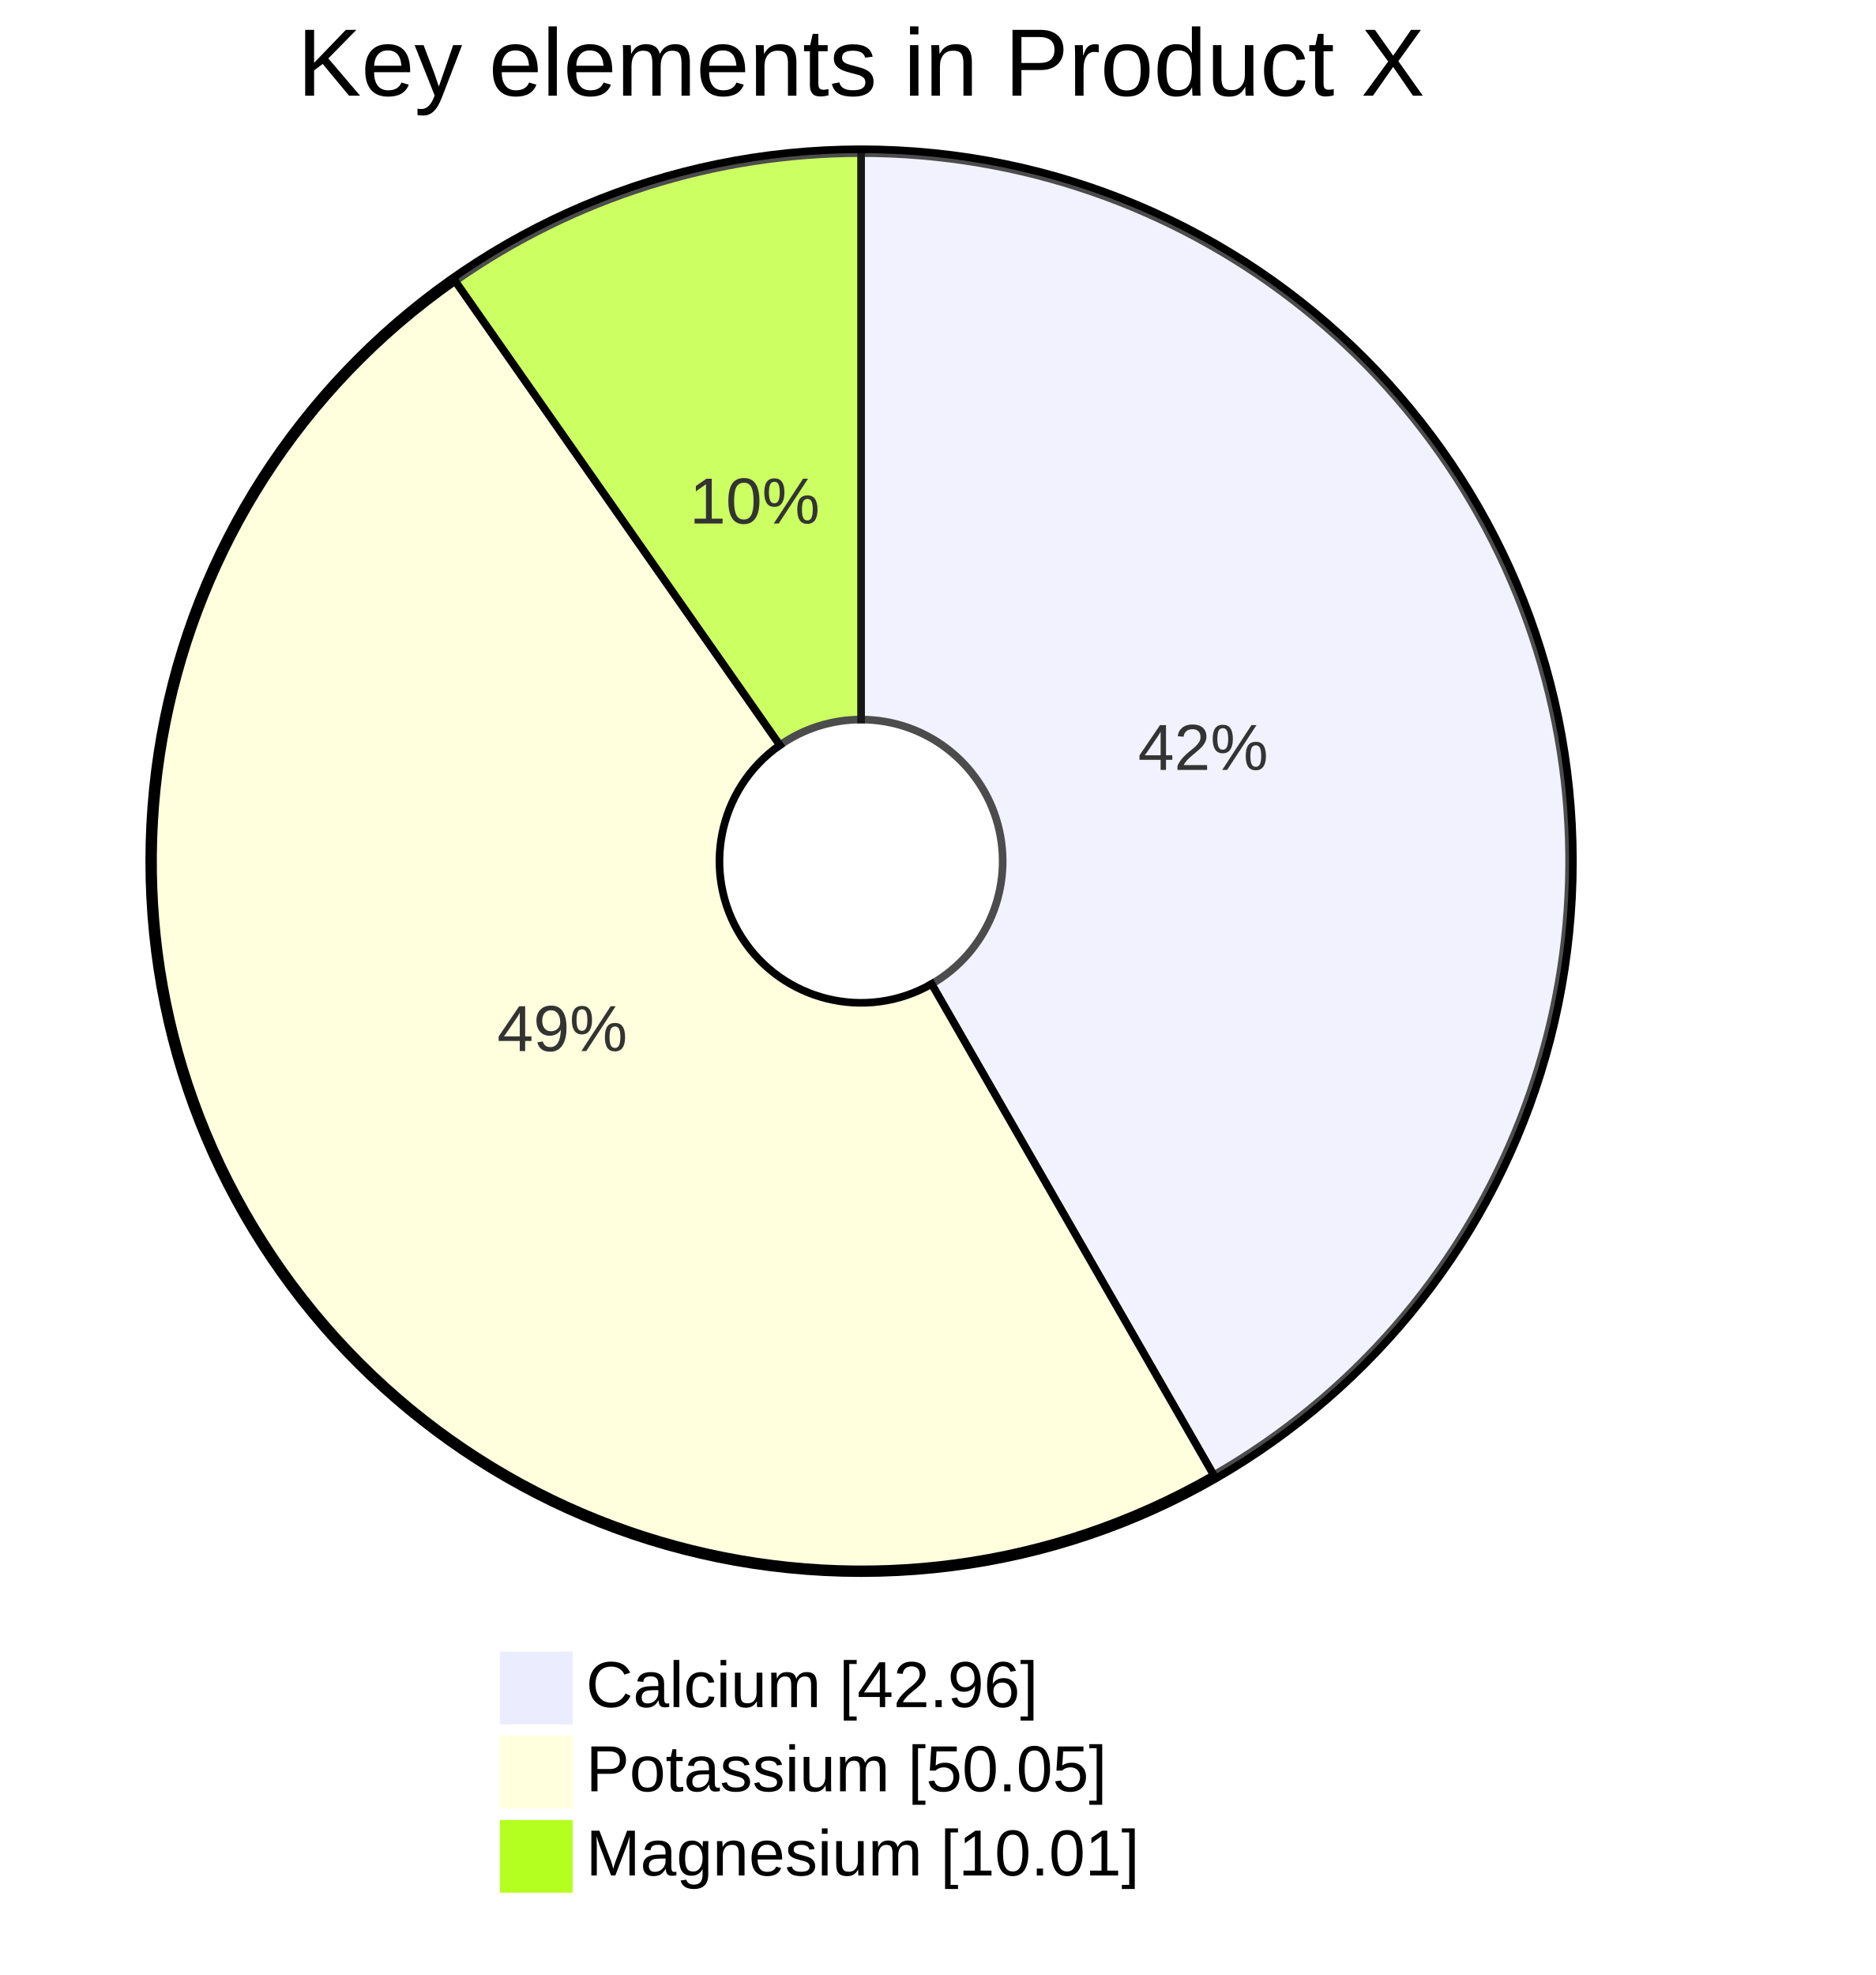
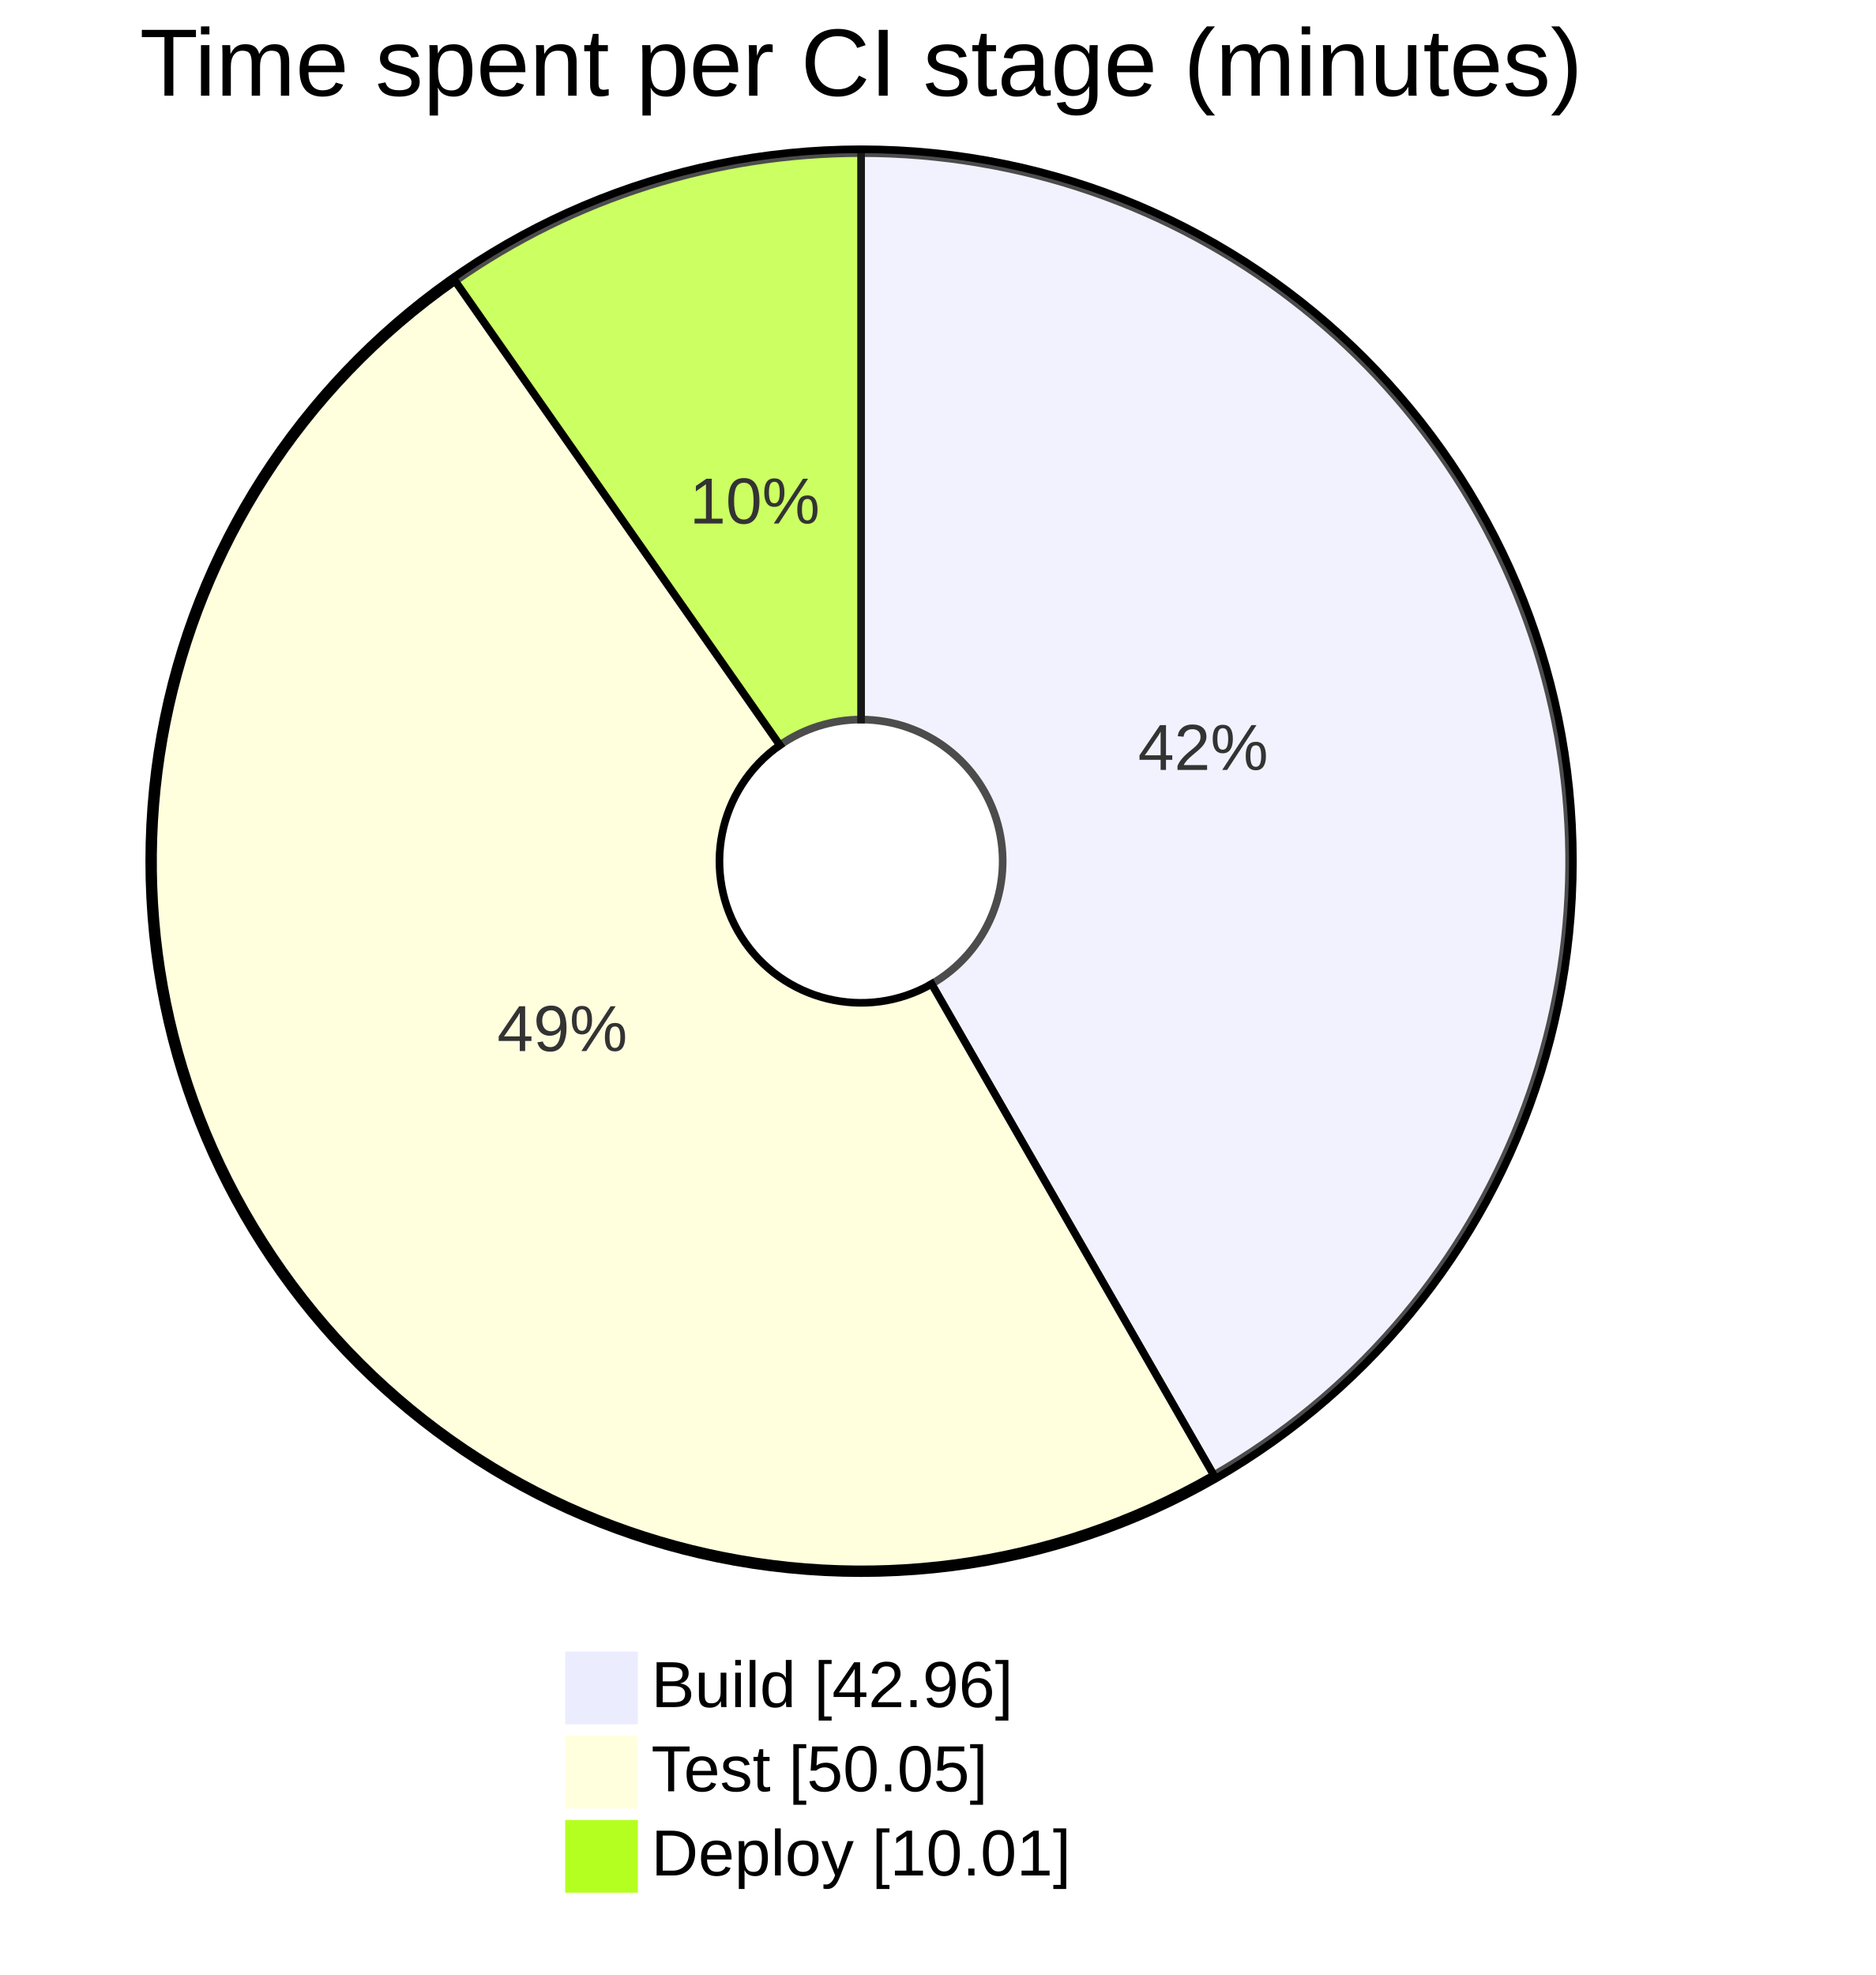
<svg xmlns="http://www.w3.org/2000/svg" id="my-svg" width="100%" viewBox="0 0 490 516" style="max-width: 490px; background-color: white;" role="graphics-document document" aria-roledescription="pie">
  <style>#my-svg{font-family:"trebuchet ms",verdana,arial,sans-serif;font-size:16px;fill:#333;}@keyframes edge-animation-frame{from{stroke-dashoffset:0;}}@keyframes dash{to{stroke-dashoffset:0;}}#my-svg .edge-animation-slow{stroke-dasharray:9,5!important;stroke-dashoffset:900;animation:dash 50s linear infinite;stroke-linecap:round;}#my-svg .edge-animation-fast{stroke-dasharray:9,5!important;stroke-dashoffset:900;animation:dash 20s linear infinite;stroke-linecap:round;}#my-svg .error-icon{fill:#552222;}#my-svg .error-text{fill:#552222;stroke:#552222;}#my-svg .edge-thickness-normal{stroke-width:1px;}#my-svg .edge-thickness-thick{stroke-width:3.5px;}#my-svg .edge-pattern-solid{stroke-dasharray:0;}#my-svg .edge-thickness-invisible{stroke-width:0;fill:none;}#my-svg .edge-pattern-dashed{stroke-dasharray:3;}#my-svg .edge-pattern-dotted{stroke-dasharray:2;}#my-svg .marker{fill:#333333;stroke:#333333;}#my-svg .marker.cross{stroke:#333333;}#my-svg svg{font-family:"trebuchet ms",verdana,arial,sans-serif;font-size:16px;}#my-svg p{margin:0;}#my-svg .pieCircle{stroke:black;stroke-width:2px;opacity:0.7;}#my-svg .pieCircle.highlighted{scale:1.05;opacity:1;}#my-svg .pieCircle.highlightedOnHover:hover{transition-duration:250ms;scale:1.05;opacity:1;}#my-svg .pieOuterCircle{stroke:black;stroke-width:2px;fill:none;}#my-svg .pieTitleText{text-anchor:middle;font-size:25px;fill:black;font-family:"trebuchet ms",verdana,arial,sans-serif;}#my-svg .slice{font-family:"trebuchet ms",verdana,arial,sans-serif;fill:#333;font-size:17px;}#my-svg .legend text{fill:black;font-family:"trebuchet ms",verdana,arial,sans-serif;font-size:17px;}#my-svg .node .neo-node{stroke:#9370DB;}#my-svg [data-look="neo"].node rect,#my-svg [data-look="neo"].cluster rect,#my-svg [data-look="neo"].node polygon{stroke:#9370DB;filter:drop-shadow(1px 2px 2px rgba(185, 185, 185, 1));}#my-svg [data-look="neo"].swimlane.cluster rect{filter:none;}#my-svg [data-look="neo"].node path{stroke:#9370DB;stroke-width:1px;}#my-svg [data-look="neo"].node .outer-path{filter:drop-shadow(1px 2px 2px rgba(185, 185, 185, 1));}#my-svg [data-look="neo"].node .neo-line path{stroke:#9370DB;filter:none;}#my-svg [data-look="neo"].node circle{stroke:#9370DB;filter:drop-shadow(1px 2px 2px rgba(185, 185, 185, 1));}#my-svg [data-look="neo"].node circle .state-start{fill:#000000;}#my-svg [data-look="neo"].icon-shape .icon{fill:#9370DB;filter:drop-shadow(1px 2px 2px rgba(185, 185, 185, 1));}#my-svg [data-look="neo"].icon-shape .icon-neo path{stroke:#9370DB;filter:drop-shadow(1px 2px 2px rgba(185, 185, 185, 1));}#my-svg :root{--mermaid-font-family:"trebuchet ms",verdana,arial,sans-serif;}</style>
  <g />
  <g transform="translate(225,225)">
    <g>
      <circle cx="0" cy="0" r="186" class="pieOuterCircle" />
      <path d="M0,-185A185,185,0,0,1,92.158,160.412L18.432,32.082A37,37,0,0,0,0,-37Z" fill="#ECECFF" class="pieCircle" />
      <path d="M92.158,160.412A185,185,0,0,1,-106.058,-151.581L-21.212,-30.316A37,37,0,0,0,18.432,32.082Z" fill="#ffffde" class="pieCircle highlighted" />
      <path d="M-106.058,-151.581A185,185,0,0,1,0,-185L0,-37A37,37,0,0,0,-21.212,-30.316Z" fill="hsl(80, 100%, 56.275%)" class="pieCircle" />
      <text transform="translate(89.37364,-23.84538)" class="slice" style="text-anchor: middle;">42%</text>
      <text transform="translate(-78.07554,49.60303)" class="slice" style="text-anchor: middle;">49%</text>
      <text transform="translate(-27.79959,-88.22376)" class="slice" style="text-anchor: middle;">10%</text>
    </g>
-     <text x="0" y="-200" class="pieTitleText">Key elements in Product X</text>
-     <g class="legend" transform="translate(-93.86719,207)">
+     <text x="0" y="-200" class="pieTitleText">Time spent per CI stage (minutes)</text>
+     <g class="legend" transform="translate(-76.82031,207)">
      <rect width="18" height="18" style="fill: rgb(236, 236, 255); stroke: rgb(236, 236, 255);" />
-       <text x="22" y="14">Calcium [42.96]</text>
+       <text x="22" y="14">Build [42.96]</text>
    </g>
-     <g class="legend" transform="translate(-93.86719,229)">
+     <g class="legend" transform="translate(-76.82031,229)">
      <rect width="18" height="18" style="fill: rgb(255, 255, 222); stroke: rgb(255, 255, 222);" />
-       <text x="22" y="14">Potassium [50.05]</text>
+       <text x="22" y="14">Test [50.05]</text>
    </g>
-     <g class="legend" transform="translate(-93.86719,251)">
+     <g class="legend" transform="translate(-76.82031,251)">
      <rect width="18" height="18" style="fill: rgb(181, 255, 32); stroke: rgb(181, 255, 32);" />
-       <text x="22" y="14">Magnesium [10.01]</text>
+       <text x="22" y="14">Deploy [10.01]</text>
    </g>
  </g>
</svg>
